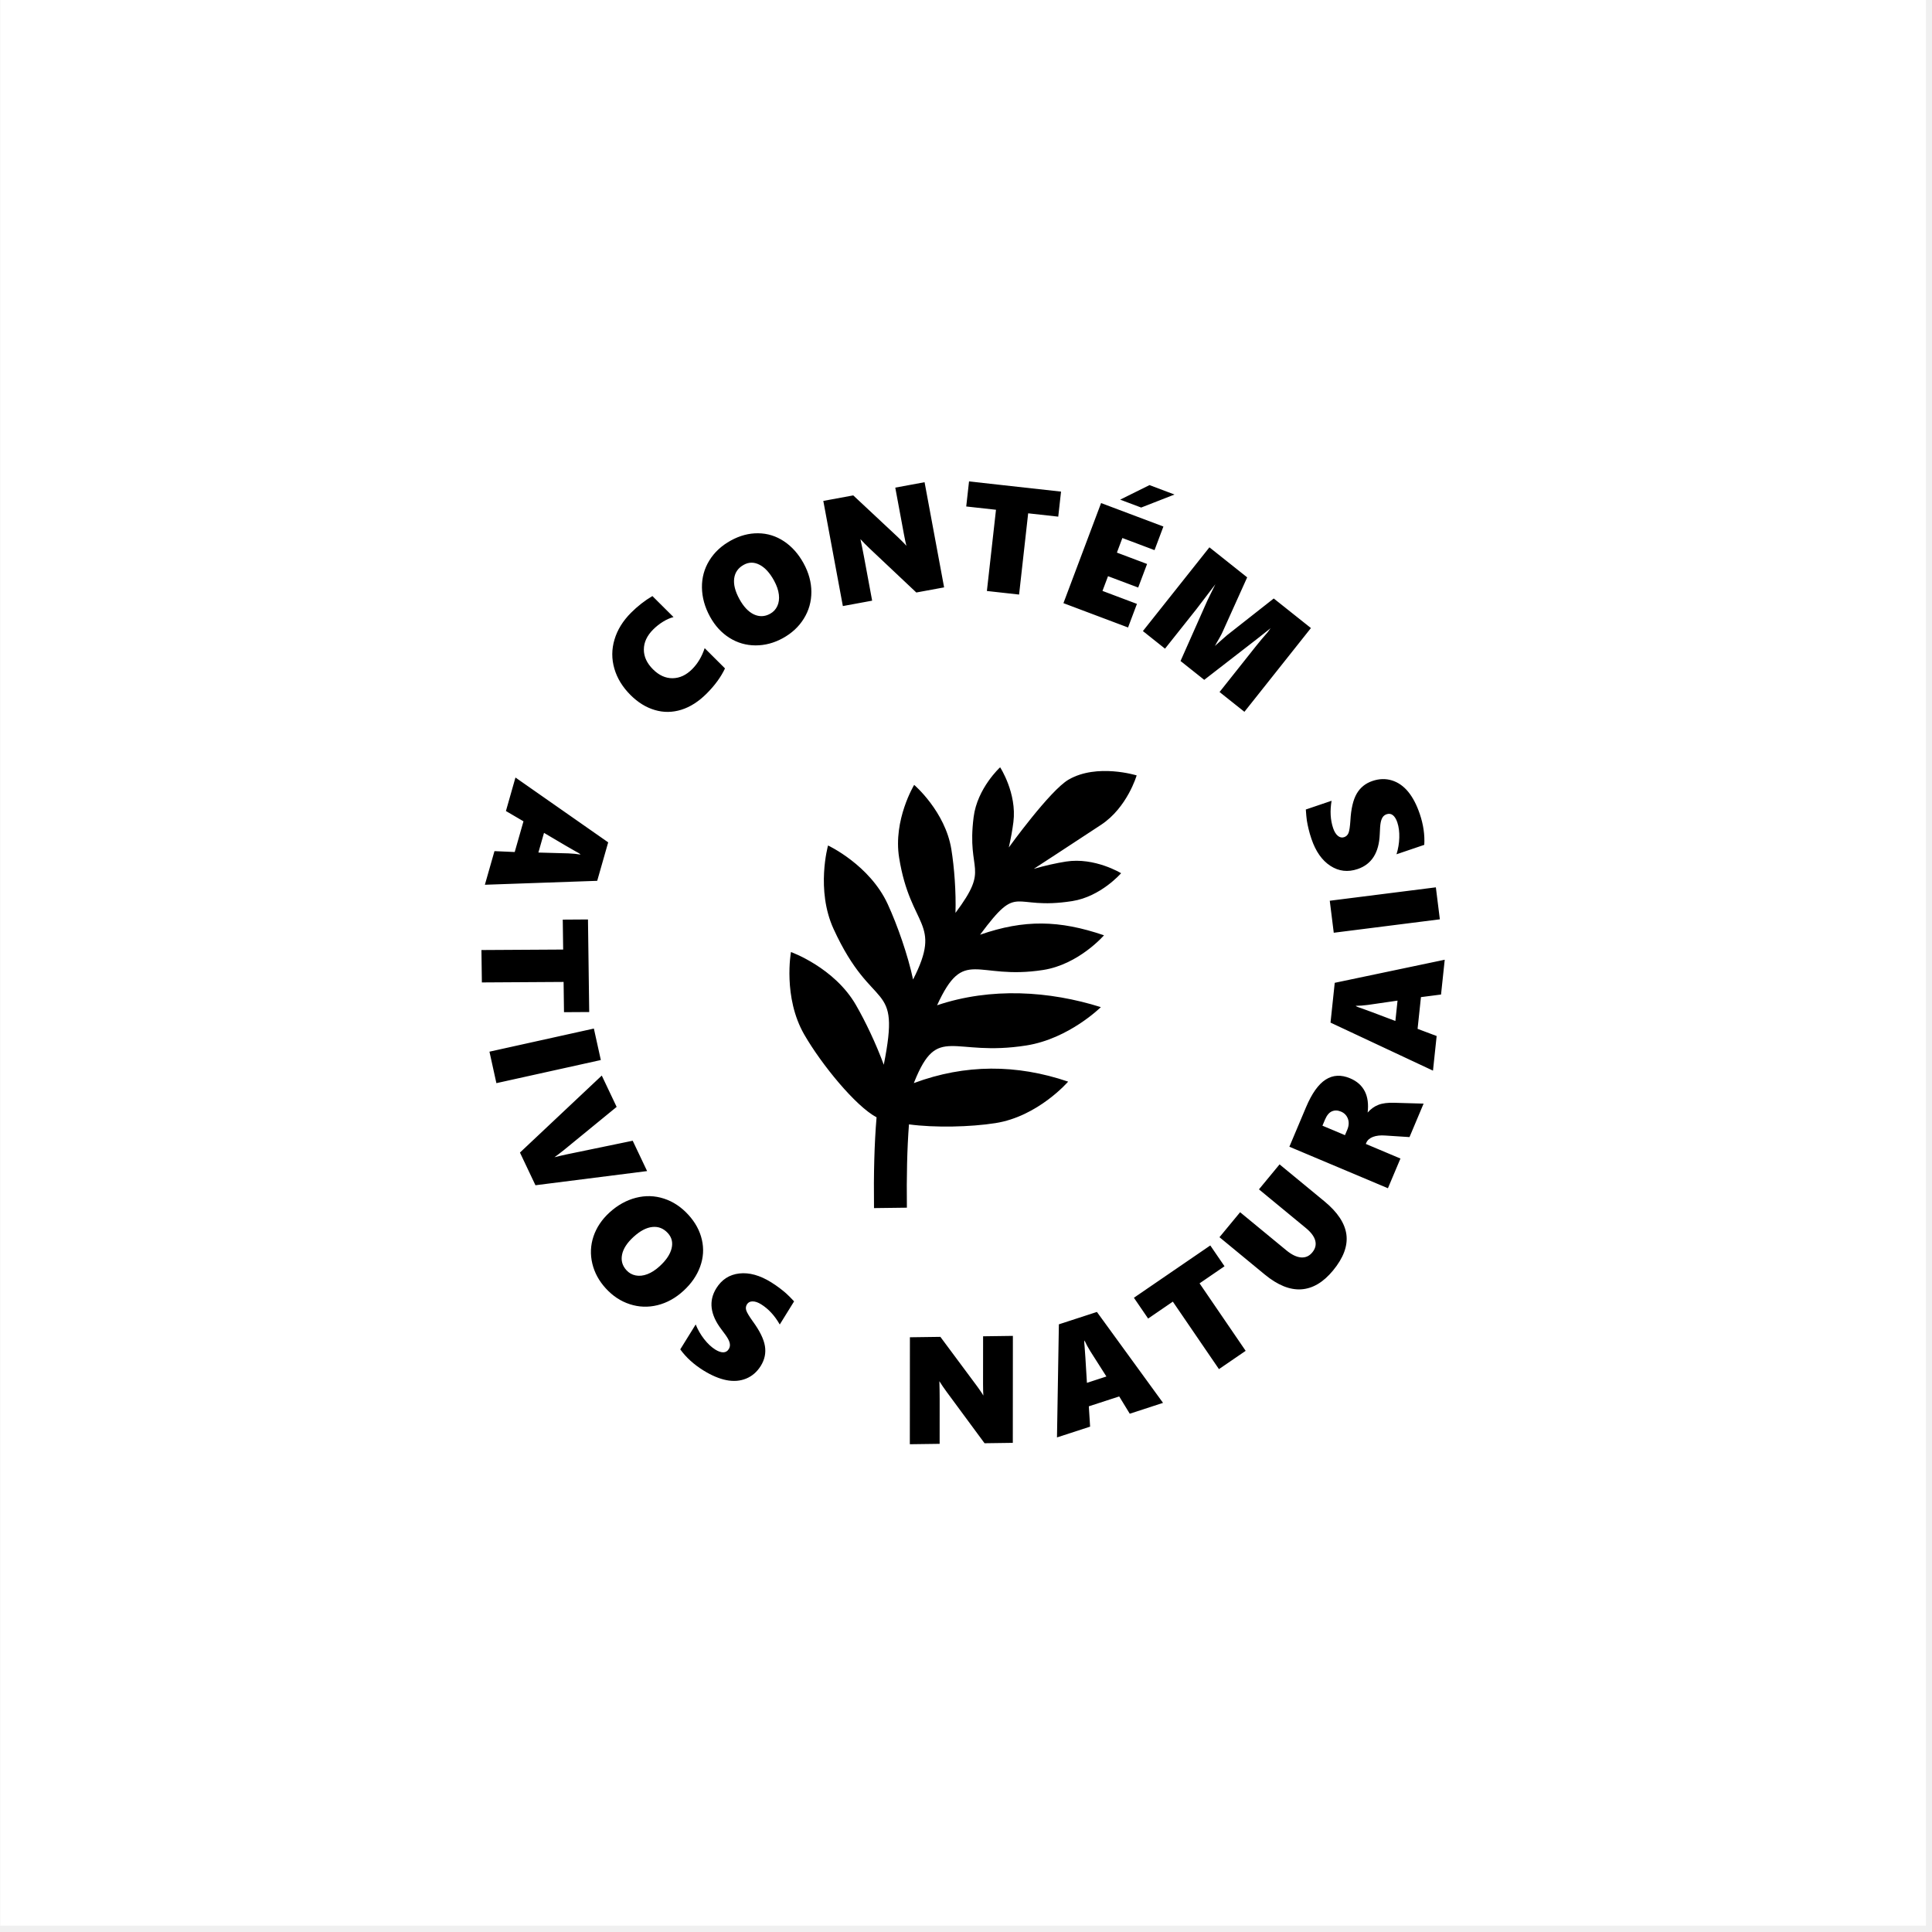
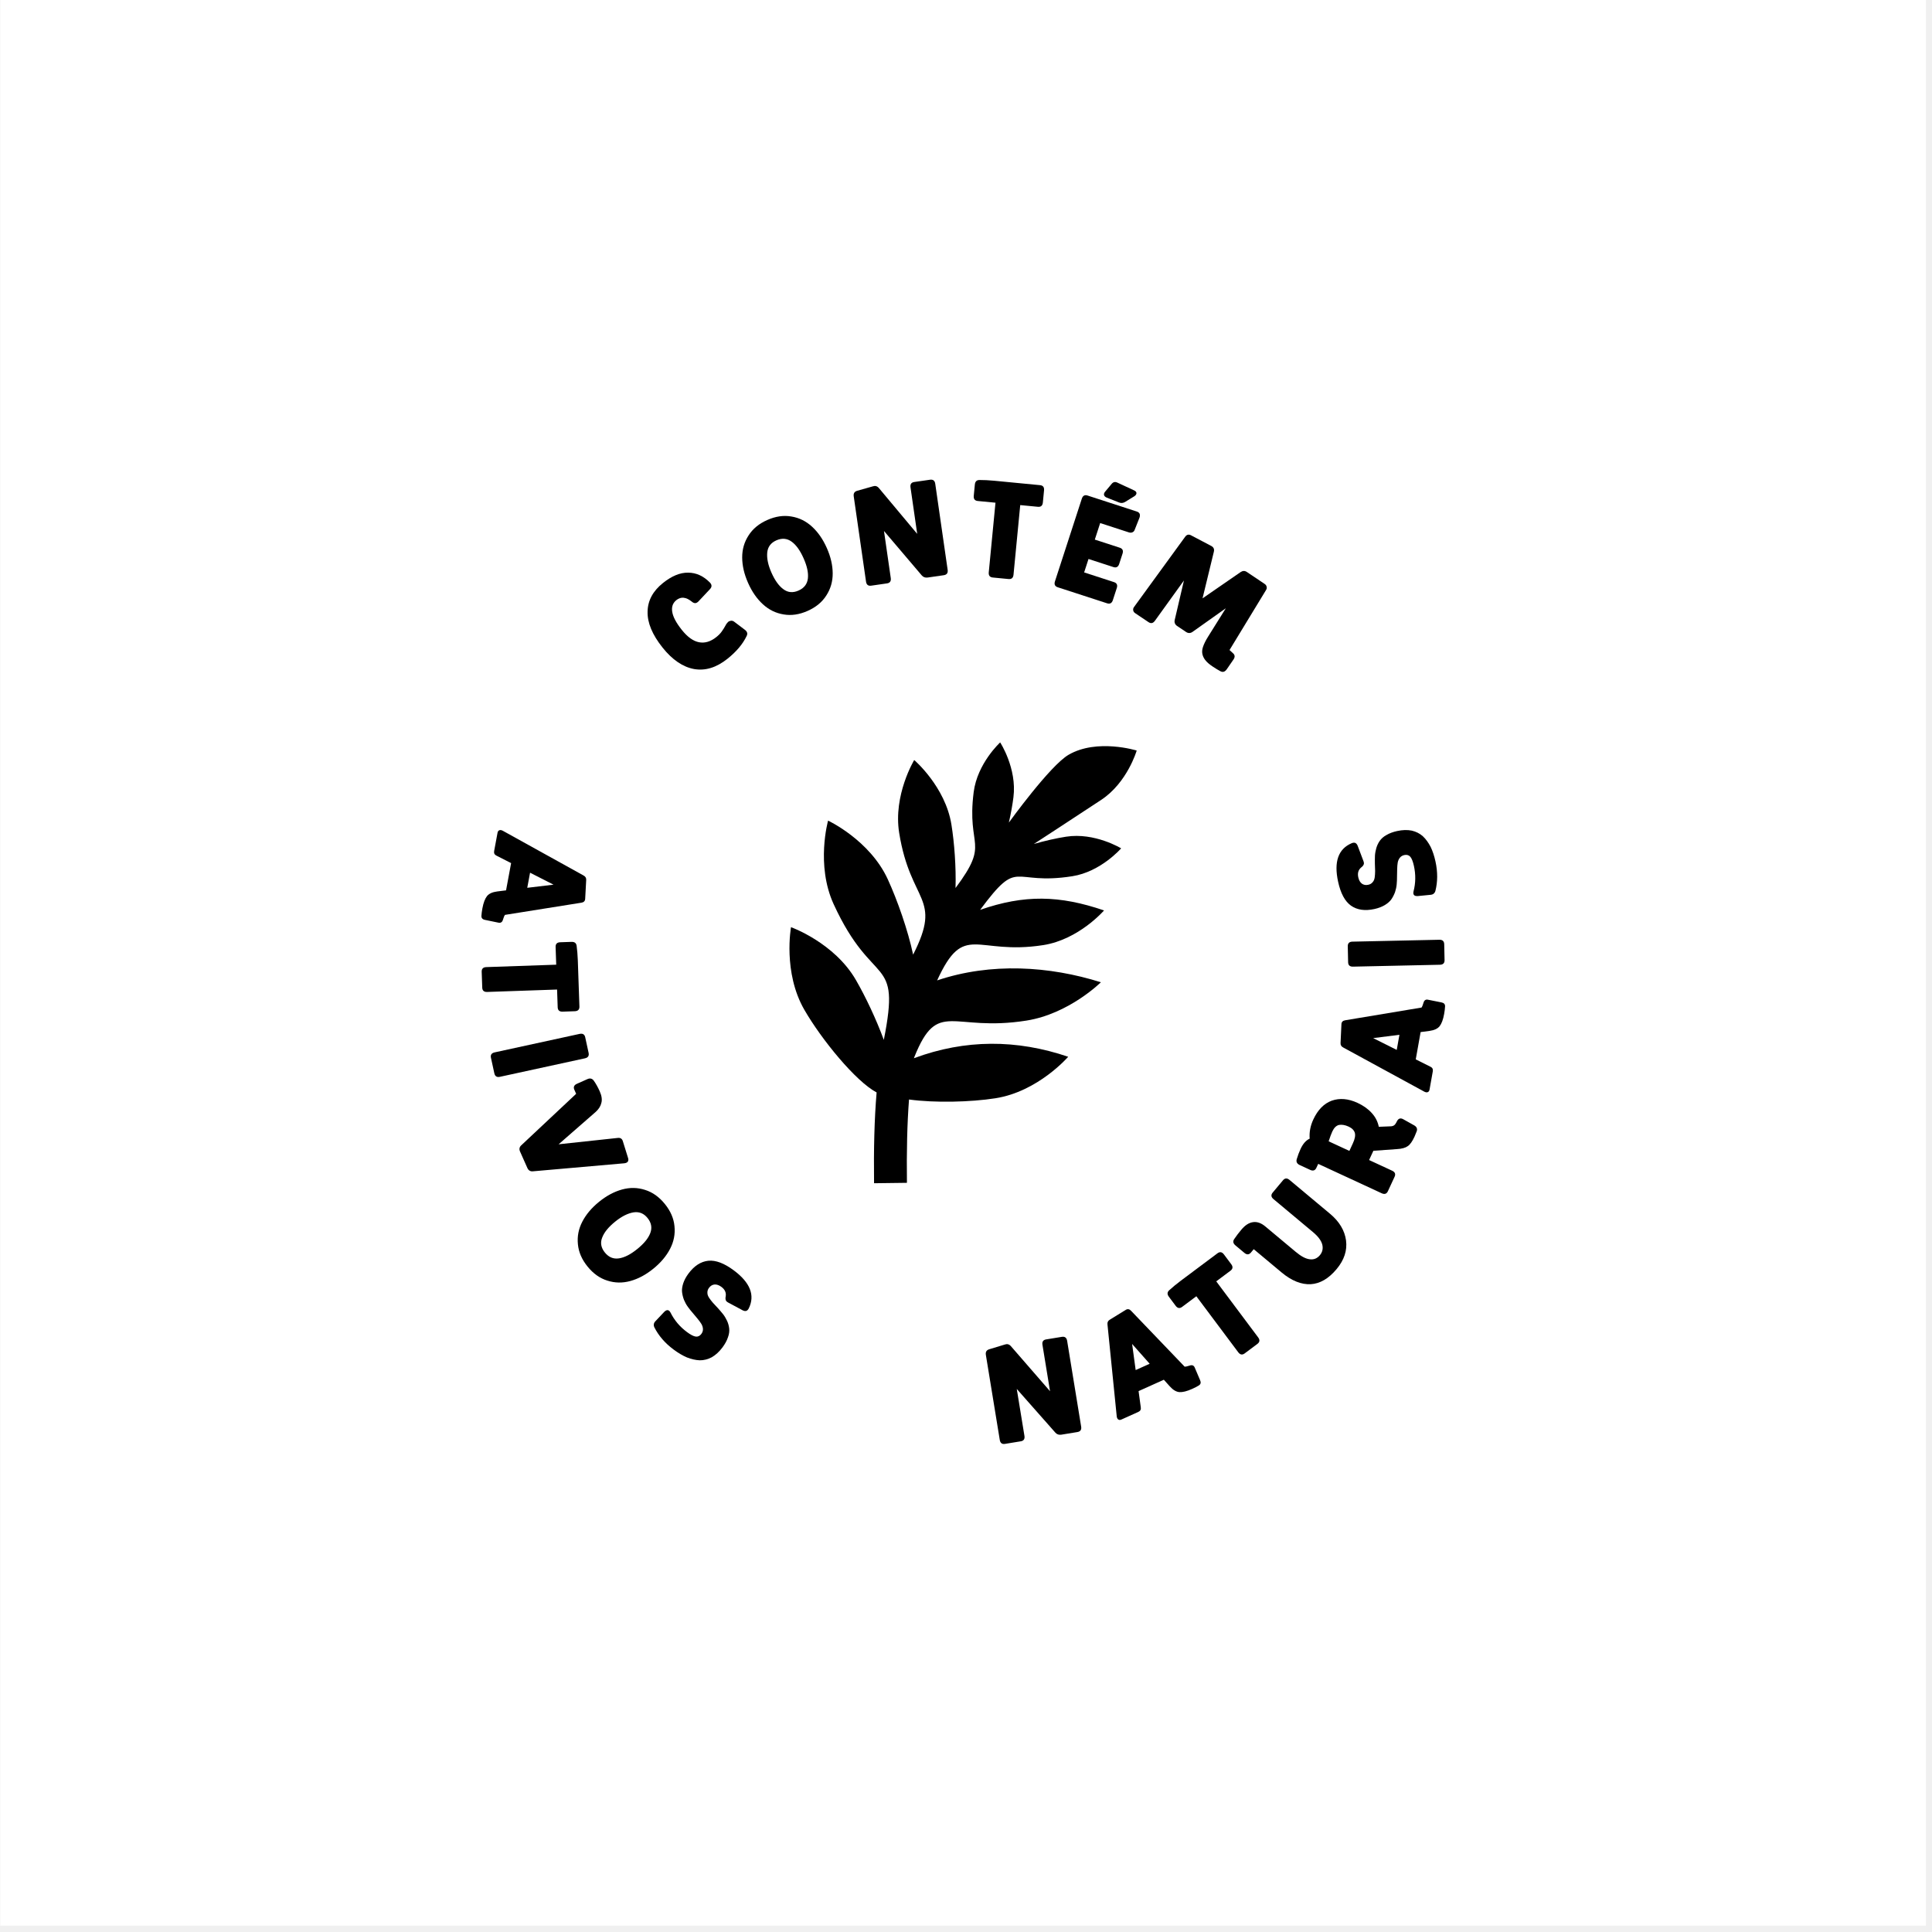
<svg xmlns="http://www.w3.org/2000/svg" width="100%" height="100%" viewBox="0 0 237 237" version="1.1" xml:space="preserve" style="fill-rule:evenodd;clip-rule:evenodd;stroke-linejoin:round;stroke-miterlimit:2;">
  <rect id="icon_4" x="0.032" y="0" width="236.22" height="236.22" style="fill:white;" />
-   <path id="naturais" d="M147.151,157.429L152.807,165.708L149.53,167.952L143.873,159.673L140.842,161.748L139.097,159.197L148.467,152.781L150.213,155.333L147.151,157.429ZM149.603,84.891L154.074,79.26C154.496,78.729 154.974,78.161 155.511,77.551L155.866,77.062C155.031,77.714 154.471,78.179 154.142,78.426L147.724,83.397L144.817,81.086L148.084,73.726C148.162,73.536 148.511,72.866 149.091,71.674C147.841,73.299 147.079,74.329 146.76,74.73L142.913,79.572L140.2,77.414L148.36,67.141L152.992,70.825L149.973,77.524C149.915,77.666 149.774,77.934 149.552,78.329C149.329,78.724 149.146,79.021 149.033,79.242C149.451,78.864 149.94,78.42 150.527,77.918L156.251,73.417L160.812,77.044L152.654,87.317L149.603,84.891ZM69.137,120.455L59.111,120.516L59.058,116.541L69.084,116.482L69.034,112.811L72.127,112.79L72.279,124.147L69.186,124.165L69.137,120.455ZM60.042,129.01L72.851,126.174L73.704,130.036L60.893,132.871L60.042,129.01ZM83.837,158.35C82.866,159.239 81.803,159.825 80.654,160.108C79.504,160.391 78.37,160.35 77.258,159.987C76.144,159.626 75.164,158.98 74.31,158.044C73.479,157.137 72.927,156.122 72.659,155.001C72.392,153.878 72.438,152.768 72.803,151.674C73.172,150.58 73.825,149.602 74.764,148.742C75.752,147.84 76.828,147.239 77.999,146.936C79.172,146.634 80.318,146.667 81.438,147.031C82.56,147.393 83.561,148.055 84.443,149.02C85.29,149.947 85.843,150.962 86.099,152.072C86.357,153.181 86.285,154.283 85.887,155.379C85.489,156.476 84.806,157.464 83.837,158.35ZM80.921,155.328C81.717,154.601 82.205,153.876 82.383,153.149C82.562,152.423 82.411,151.796 81.925,151.265C81.394,150.687 80.759,150.436 80.024,150.515C79.285,150.591 78.516,151 77.709,151.738C76.924,152.457 76.455,153.181 76.309,153.903C76.163,154.629 76.34,155.266 76.848,155.819C77.156,156.158 77.532,156.37 77.976,156.458C78.421,156.548 78.896,156.498 79.401,156.308C79.906,156.12 80.411,155.793 80.921,155.328ZM120.776,177.043L116.148,170.771C115.782,170.276 115.485,169.833 115.234,169.431C115.251,170.077 115.271,170.802 115.269,171.607L115.266,177.116L111.61,177.165L111.619,164.044L115.357,163.993L119.788,169.955L119.991,170.236L120.226,170.57C120.307,170.685 120.383,170.796 120.451,170.904L120.63,171.194C120.61,170.928 120.591,170.466 120.591,169.807L120.597,163.924L124.251,163.874L124.242,176.995L120.776,177.043ZM88.936,81.994C88.445,83.04 87.7,84.064 86.696,85.07C85.71,86.059 84.671,86.724 83.577,87.066C82.486,87.405 81.401,87.418 80.326,87.098C79.252,86.783 78.259,86.169 77.347,85.26C76.367,84.283 75.704,83.2 75.363,82.017C75.018,80.83 75.025,79.641 75.38,78.455C75.732,77.265 76.409,76.167 77.414,75.161C78.217,74.358 79.088,73.677 80.031,73.12L82.621,75.698C82.208,75.802 81.777,75.992 81.334,76.264C80.892,76.538 80.488,76.857 80.121,77.224C79.362,77.985 78.983,78.803 78.982,79.68C78.98,80.551 79.353,81.358 80.101,82.105C80.844,82.846 81.648,83.209 82.513,83.198C83.382,83.187 84.18,82.815 84.912,82.081C85.592,81.4 86.099,80.546 86.442,79.509L88.936,81.994ZM176.773,122L174.309,122.318L173.896,126.21L176.235,127.089L175.786,131.336L163.216,125.444L163.733,120.563L177.226,117.731L176.773,122ZM166.299,123.386C166.434,123.504 166.669,123.57 166.994,123.68C167.321,123.788 168.714,124.31 171.172,125.243L171.437,122.747L167.792,123.276C167.257,123.347 166.757,123.384 166.299,123.386ZM138.589,173.422L137.293,171.301L133.566,172.515L133.725,175.007L129.661,176.329L129.893,162.456L134.559,160.937L142.67,172.091L138.589,173.422ZM133.033,164.43C132.982,164.601 133.017,164.843 133.049,165.184C133.086,165.525 133.179,167.009 133.334,169.635L135.723,168.855L133.745,165.748C133.46,165.288 133.223,164.848 133.033,164.43ZM168.362,95.801C169.187,95.521 169.981,95.499 170.744,95.733C171.504,95.967 172.17,96.432 172.742,97.124C173.31,97.82 173.787,98.728 174.165,99.849C174.605,101.147 174.791,102.412 174.716,103.639L171.311,104.795C171.513,104.145 171.632,103.466 171.652,102.757C171.672,102.047 171.592,101.421 171.407,100.876C171.269,100.467 171.086,100.174 170.864,99.998C170.639,99.825 170.387,99.785 170.103,99.882C169.903,99.949 169.74,100.066 169.627,100.228C169.512,100.395 169.428,100.614 169.373,100.886C169.317,101.16 169.276,101.645 169.255,102.344C169.163,104.605 168.261,106.025 166.545,106.606C165.343,107.014 164.228,106.883 163.2,106.214C162.172,105.546 161.396,104.444 160.876,102.905C160.73,102.472 160.609,102.067 160.523,101.691C160.432,101.317 160.364,100.972 160.313,100.654C160.268,100.34 160.224,99.891 160.186,99.303L163.346,98.231C163.136,99.471 163.198,100.594 163.542,101.605C163.684,102.024 163.872,102.33 164.115,102.532C164.36,102.733 164.615,102.788 164.887,102.695C165.143,102.609 165.325,102.433 165.428,102.171C165.528,101.908 165.605,101.404 165.654,100.659C165.736,99.197 165.999,98.092 166.436,97.347C166.87,96.604 167.513,96.087 168.362,95.801ZM176.628,112.774L163.613,114.421L163.123,110.495L176.138,108.85L176.628,112.774ZM162.464,147.365C164.087,148.703 164.988,150.069 165.166,151.459C165.342,152.85 164.794,154.316 163.521,155.857C162.333,157.298 161.038,158.066 159.634,158.163C158.232,158.258 156.735,157.652 155.15,156.347L149.594,151.769L152.125,148.705L157.794,153.376C158.442,153.911 159.039,154.201 159.592,154.249C160.143,154.292 160.604,154.091 160.978,153.637C161.354,153.183 161.477,152.7 161.343,152.189C161.21,151.678 160.821,151.159 160.176,150.63L154.436,145.899L156.965,142.835L162.464,147.365ZM93.331,167.545C92.873,168.284 92.274,168.805 91.538,169.109C90.801,169.413 89.99,169.476 89.11,169.304C88.23,169.129 87.286,168.731 86.28,168.107C85.117,167.384 84.169,166.526 83.448,165.529L85.342,162.472C85.595,163.104 85.937,163.701 86.371,164.264C86.808,164.822 87.268,165.257 87.755,165.56C88.122,165.786 88.451,165.898 88.734,165.891C89.017,165.883 89.236,165.755 89.394,165.5C89.506,165.321 89.555,165.125 89.539,164.928C89.525,164.727 89.45,164.504 89.318,164.256C89.188,164.012 88.911,163.61 88.482,163.058C87.116,161.254 86.91,159.582 87.865,158.041C88.531,156.964 89.475,156.356 90.695,156.217C91.911,156.08 93.211,156.438 94.591,157.294C94.978,157.537 95.327,157.775 95.633,158.008C95.941,158.242 96.214,158.464 96.453,158.676C96.689,158.89 97.011,159.21 97.412,159.639L95.654,162.478C95.029,161.384 94.268,160.558 93.36,159.995C92.986,159.763 92.643,159.644 92.327,159.644C92.013,159.642 91.78,159.763 91.628,160.007C91.485,160.239 91.458,160.49 91.546,160.759C91.635,161.022 91.896,161.461 92.331,162.069C93.198,163.25 93.697,164.271 93.834,165.123C93.972,165.974 93.804,166.781 93.331,167.545ZM172.905,139.488L169.917,139.295C169.331,139.251 168.836,139.309 168.426,139.461C168.018,139.62 167.743,139.859 167.606,140.184L167.546,140.328L171.794,142.118L170.257,145.762L158.168,140.67L160.208,135.833C160.921,134.142 161.723,133.009 162.617,132.437C163.512,131.863 164.511,131.809 165.619,132.278C166.452,132.627 167.049,133.154 167.412,133.859C167.779,134.567 167.889,135.437 167.77,136.477C168.159,136.037 168.594,135.72 169.092,135.53C169.589,135.336 170.246,135.252 171.055,135.28L174.634,135.382L172.905,139.488ZM164.502,136.361C164.096,136.191 163.726,136.182 163.385,136.33C163.046,136.474 162.764,136.813 162.541,137.339L162.225,138.089L164.988,139.251L165.267,138.596C165.473,138.104 165.499,137.657 165.351,137.244C165.199,136.831 164.916,136.536 164.502,136.361ZM112.405,72.682L106.693,67.297C106.242,66.874 105.866,66.486 105.548,66.134C105.683,66.767 105.835,67.476 105.981,68.268L106.987,73.684L103.394,74.347L100.996,61.447L104.67,60.77L110.133,65.88L110.383,66.125C110.48,66.218 110.58,66.313 110.677,66.412C110.779,66.512 110.874,66.609 110.962,66.703C111.048,66.799 111.121,66.886 111.19,66.959C111.123,66.698 111.018,66.247 110.898,65.599L109.824,59.818L113.418,59.154L115.815,72.054L112.405,72.682ZM98.577,69.099C99.209,70.255 99.528,71.424 99.532,72.608C99.534,73.793 99.227,74.887 98.61,75.88C97.997,76.877 97.135,77.677 96.026,78.287C94.947,78.88 93.832,79.174 92.678,79.171C91.526,79.167 90.457,78.858 89.481,78.245C88.506,77.63 87.709,76.764 87.096,75.643C86.453,74.473 86.126,73.282 86.108,72.074C86.093,70.865 86.395,69.759 87.014,68.756C87.631,67.751 88.513,66.933 89.656,66.305C90.757,65.701 91.876,65.402 93.012,65.417C94.151,65.429 95.204,65.758 96.176,66.404C97.147,67.051 97.945,67.949 98.577,69.099ZM94.951,71.219C94.432,70.275 93.845,69.627 93.18,69.284C92.519,68.939 91.872,68.937 91.242,69.282C90.551,69.663 90.16,70.22 90.063,70.954C89.964,71.688 90.18,72.533 90.704,73.491C91.217,74.425 91.809,75.051 92.477,75.368C93.145,75.677 93.808,75.657 94.465,75.296C94.867,75.077 95.161,74.761 95.353,74.349C95.545,73.938 95.608,73.463 95.543,72.93C95.48,72.393 95.281,71.824 94.951,71.219ZM130.453,73.99L135.071,61.711L142.716,64.589L141.627,67.485L137.683,65.999L137.011,67.788L140.713,69.183L139.623,72.075L135.922,70.682L135.242,72.488L139.469,74.08L138.379,76.974L130.453,73.99ZM60.657,104.409L63.14,104.518L64.216,100.751L62.062,99.489L63.232,95.379L74.607,103.332L73.26,108.051L59.48,108.534L60.657,104.409ZM71.215,104.831C71.103,104.691 70.884,104.586 70.583,104.422C70.278,104.262 68.994,103.508 66.734,102.169L66.044,104.583L69.725,104.684C70.265,104.706 70.764,104.755 71.215,104.831ZM126.126,62.969L125.012,72.935L121.063,72.497L122.179,62.533L118.528,62.13L118.872,59.055L130.159,60.307L129.816,63.378L126.126,62.969ZM65.684,145.395L63.783,141.385L73.82,131.94L75.644,135.783L69.204,141.053C68.686,141.475 68.279,141.765 68.017,141.959C68.421,141.86 68.922,141.731 69.53,141.606L77.614,139.934L79.381,143.657L65.684,145.395ZM139.99,62.261L137.413,61.292L141.01,59.508L144.076,60.664L139.99,62.261ZM122.105,137.774C119.038,138.254 114.669,138.356 111.504,137.927C111.274,140.929 111.203,144.285 111.248,148.147L107.215,148.198C107.164,143.995 107.253,140.337 107.529,137.061C104.962,135.7 100.783,130.591 98.667,126.926C96.015,122.332 97.029,116.786 97.029,116.786C97.029,116.786 102.342,118.681 104.993,123.275C106.167,125.305 107.478,128.067 108.413,130.612C110.54,119.935 107.115,124.542 102.26,113.966C100.049,109.146 101.577,103.716 101.577,103.716C101.577,103.716 106.689,106.098 108.902,110.919C110.086,113.501 111.373,117.165 112.008,120.156C115.642,113.017 111.7,113.937 110.298,105.224C109.545,100.57 112.142,96.282 112.142,96.282C112.142,96.282 115.954,99.538 116.704,104.19C117.066,106.427 117.288,109.431 117.21,111.984C121.505,106.244 118.554,107.18 119.436,100.228C119.883,96.686 122.686,94.123 122.686,94.123C122.686,94.123 124.763,97.301 124.314,100.845C124.198,101.775 124.002,102.863 123.752,103.958C123.752,103.958 128.797,96.96 131.085,95.636C134.579,93.611 139.435,95.12 139.435,95.12C139.435,95.12 138.291,99.054 135.075,101.176C131.601,103.471 126.818,106.581 126.818,106.581C128.182,106.186 129.6,105.87 130.769,105.688C134.289,105.138 137.525,107.117 137.525,107.117C137.525,107.117 135.049,109.987 131.527,110.539C123.968,111.724 125.098,108.11 120.228,114.662C125.647,112.779 129.949,112.862 135.429,114.733C135.429,114.733 132.349,118.303 127.97,118.987C119.684,120.284 118.285,116.031 114.953,123.318C121.58,121.089 128.74,121.562 135.042,123.545C135.042,123.545 131.143,127.418 125.907,128.247C116.765,129.695 115.05,125.513 112.165,132.701L112.101,132.864L112.142,132.849C118.393,130.529 124.718,130.534 131.03,132.685C131.03,132.685 127.346,136.956 122.105,137.774Z" />
+   <g id="NATURAIS">
+     <path id="naturais" d="M122.111,134.724C119.043,135.204 114.674,135.306 111.51,134.877C111.28,137.879 111.208,141.235 111.254,145.097L107.221,145.148C107.17,140.945 107.259,137.287 107.535,134.011C104.968,132.65 100.788,127.541 98.672,123.876C96.021,119.282 97.034,113.736 97.034,113.736C97.034,113.736 102.348,115.631 104.999,120.225C106.173,122.255 107.484,125.018 108.418,127.562C110.546,116.885 107.121,121.492 102.265,110.916C100.054,106.096 101.582,100.666 101.582,100.666C101.582,100.666 106.695,103.048 108.908,107.869C110.091,110.451 111.378,114.115 112.014,117.106C115.647,109.967 111.705,110.887 110.303,102.174C109.551,97.52 112.147,93.232 112.147,93.232C112.147,93.232 115.959,96.489 116.71,101.14C117.072,103.377 117.294,106.381 117.215,108.934C121.51,103.195 118.56,104.13 119.441,97.178C119.888,93.636 122.692,91.073 122.692,91.073C122.692,91.073 124.769,94.251 124.32,97.795C124.203,98.725 124.008,99.814 123.758,100.909C123.758,100.909 128.802,93.91 131.09,92.586C134.585,90.561 139.44,92.07 139.44,92.07C139.44,92.07 138.297,96.004 135.08,98.126C131.607,100.421 126.823,103.531 126.823,103.531C128.187,103.137 129.606,102.82 130.775,102.638C134.295,102.088 137.53,104.067 137.53,104.067C137.53,104.067 135.054,106.938 131.532,107.489C123.973,108.674 125.103,105.061 120.234,111.612C125.653,109.729 129.955,109.812 135.434,111.683C135.434,111.683 132.354,115.253 127.975,115.937C119.689,117.234 118.291,112.981 114.959,120.268C121.585,118.039 128.746,118.512 135.047,120.495C135.047,120.495 131.149,124.368 125.912,125.197C116.77,126.645 115.056,122.463 112.17,129.651L112.107,129.814L112.147,129.8C118.399,127.479 124.724,127.485 131.036,129.635C131.036,129.635 127.351,133.906 122.111,134.724Z" />
+     <g id="TEXT2" transform="matrix(0.2,0,0,0.2,-291.851,-3910.94)">
+       <g transform="matrix(-15.2168,81.9323,-81.9323,-15.2168,1764.92,20062.8)">
+         <path d="M0.655,-0.156C0.674,-0.154 0.683,-0.144 0.682,-0.126L0.68,-0.027C0.68,-0.008 0.672,0.003 0.655,0.005C0.639,0.007 0.621,0.008 0.6,0.008C0.557,0.008 0.526,0.002 0.505,-0.009C0.485,-0.02 0.469,-0.042 0.458,-0.076L0.438,-0.139L0.234,-0.139L0.2,-0.024C0.196,-0.008 0.186,-0 0.169,-0L0.033,-0C0.023,-0 0.016,-0.003 0.012,-0.01C0.008,-0.016 0.008,-0.025 0.011,-0.035L0.226,-0.679C0.231,-0.695 0.24,-0.703 0.255,-0.705L0.393,-0.723C0.409,-0.725 0.42,-0.718 0.426,-0.701L0.617,-0.164C0.626,-0.16 0.638,-0.158 0.655,-0.156ZM0.278,-0.289L0.391,-0.289L0.333,-0.475L0.278,-0.289Z" style="fill-rule:nonzero;" />
+       </g>
+       <g transform="matrix(2.87268,83.2838,-83.2838,2.87268,1754.14,20134.4)">
+         <path d="M0.477,-0.71C0.499,-0.71 0.51,-0.698 0.51,-0.675L0.51,-0.585C0.51,-0.562 0.499,-0.55 0.477,-0.55L0.346,-0.55L0.346,-0.035C0.346,-0.012 0.335,-0 0.313,-0L0.196,-0C0.174,-0 0.163,-0.012 0.163,-0.035L0.163,-0.55L0.032,-0.55C0.01,-0.55 -0.001,-0.562 -0.001,-0.585L-0.001,-0.668C-0.001,-0.691 0.009,-0.703 0.03,-0.705C0.061,-0.708 0.097,-0.71 0.138,-0.71L0.477,-0.71Z" style="fill-rule:nonzero;" />
+       </g>
+       <g transform="matrix(17.7133,81.429,-81.429,17.7133,1758.56,20195.1)">
+         <path d="M0.103,-0C0.081,-0 0.07,-0.012 0.07,-0.035L0.07,-0.675C0.07,-0.698 0.081,-0.71 0.103,-0.71L0.22,-0.71C0.243,-0.71 0.254,-0.698 0.254,-0.675L0.254,-0.035C0.254,-0.012 0.243,-0 0.22,-0L0.103,-0Z" style="fill-rule:nonzero;" />
+       </g>
+       <g transform="matrix(33.8856,76.1329,-76.1329,33.8856,1769.24,20240.8)">
+         <path d="M0.632,-0.707C0.644,-0.706 0.651,-0.701 0.656,-0.694C0.66,-0.686 0.66,-0.677 0.656,-0.665L0.437,-0.028C0.431,-0.009 0.417,-0 0.398,-0L0.265,-0C0.246,-0 0.233,-0.009 0.227,-0.027L0.045,-0.55L0.013,-0.55C-0.009,-0.55 -0.02,-0.562 -0.02,-0.585L-0.02,-0.67C-0.02,-0.691 -0.01,-0.704 0.01,-0.708C0.035,-0.713 0.065,-0.716 0.099,-0.716C0.135,-0.716 0.163,-0.708 0.182,-0.692C0.202,-0.677 0.216,-0.655 0.225,-0.628L0.332,-0.281L0.466,-0.697C0.472,-0.717 0.485,-0.725 0.505,-0.722L0.632,-0.707Z" style="fill-rule:nonzero;" />
+       </g>
+       <g transform="matrix(52.4463,64.7598,-64.7598,52.4463,1801.53,20307.6)">
+         <path d="M0.36,0.012C0.293,0.012 0.236,-0.004 0.188,-0.036C0.139,-0.068 0.103,-0.111 0.079,-0.166C0.055,-0.221 0.043,-0.283 0.043,-0.354C0.043,-0.425 0.055,-0.487 0.079,-0.542C0.103,-0.597 0.139,-0.64 0.188,-0.672C0.236,-0.704 0.293,-0.72 0.36,-0.72C0.427,-0.72 0.484,-0.704 0.532,-0.672C0.581,-0.64 0.617,-0.597 0.641,-0.542C0.665,-0.487 0.677,-0.425 0.677,-0.354C0.677,-0.283 0.665,-0.221 0.641,-0.166C0.617,-0.111 0.581,-0.068 0.532,-0.036C0.484,-0.004 0.427,0.012 0.36,0.012ZM0.262,-0.206C0.282,-0.17 0.315,-0.152 0.36,-0.152C0.405,-0.152 0.438,-0.17 0.459,-0.206C0.48,-0.242 0.49,-0.291 0.49,-0.354C0.49,-0.417 0.48,-0.466 0.459,-0.502C0.438,-0.538 0.405,-0.556 0.36,-0.556C0.316,-0.556 0.284,-0.538 0.263,-0.502C0.242,-0.465 0.231,-0.416 0.231,-0.354C0.231,-0.291 0.241,-0.242 0.262,-0.206Z" style="fill-rule:nonzero;" />
+       </g>
+       <g transform="matrix(66.8966,49.692,-49.692,66.8966,1854.37,20367.8)">
+         <path d="M0.279,0.012C0.199,0.012 0.129,-0.004 0.067,-0.035C0.051,-0.044 0.044,-0.058 0.047,-0.077L0.058,-0.17C0.06,-0.182 0.064,-0.191 0.071,-0.195C0.078,-0.199 0.087,-0.198 0.098,-0.193C0.155,-0.164 0.216,-0.15 0.28,-0.15C0.315,-0.15 0.339,-0.154 0.353,-0.162C0.367,-0.17 0.374,-0.184 0.374,-0.202C0.374,-0.216 0.37,-0.228 0.362,-0.238C0.354,-0.248 0.344,-0.255 0.331,-0.261C0.318,-0.266 0.303,-0.271 0.286,-0.275C0.269,-0.279 0.251,-0.283 0.232,-0.288C0.213,-0.292 0.194,-0.297 0.175,-0.303C0.156,-0.309 0.139,-0.317 0.122,-0.327C0.105,-0.338 0.09,-0.35 0.076,-0.365C0.063,-0.379 0.053,-0.398 0.045,-0.421C0.037,-0.445 0.033,-0.472 0.033,-0.502C0.033,-0.573 0.053,-0.627 0.094,-0.665C0.135,-0.702 0.199,-0.72 0.286,-0.72C0.437,-0.72 0.522,-0.667 0.542,-0.562C0.544,-0.551 0.543,-0.542 0.538,-0.535C0.533,-0.529 0.526,-0.525 0.515,-0.523L0.393,-0.505C0.383,-0.504 0.375,-0.505 0.37,-0.509C0.364,-0.513 0.358,-0.52 0.353,-0.531C0.34,-0.556 0.318,-0.568 0.286,-0.568C0.265,-0.568 0.248,-0.563 0.235,-0.552C0.223,-0.541 0.217,-0.527 0.217,-0.508C0.217,-0.493 0.221,-0.482 0.229,-0.472C0.236,-0.462 0.247,-0.455 0.26,-0.45C0.273,-0.445 0.288,-0.441 0.305,-0.437C0.323,-0.434 0.34,-0.43 0.359,-0.427C0.378,-0.423 0.397,-0.419 0.416,-0.414C0.434,-0.409 0.452,-0.401 0.469,-0.392C0.487,-0.382 0.502,-0.37 0.515,-0.356C0.528,-0.342 0.539,-0.323 0.546,-0.299C0.554,-0.275 0.558,-0.247 0.558,-0.216C0.558,-0.175 0.551,-0.14 0.538,-0.11C0.524,-0.081 0.505,-0.057 0.48,-0.039C0.455,-0.022 0.425,-0.009 0.392,-0C0.359,0.008 0.321,0.012 0.279,0.012Z" style="fill-rule:nonzero;" />
+       </g>
+       <g transform="matrix(82.2418,-13.4434,13.4434,82.2418,2067.18,20441.7)">
+         <path d="M0.643,-0.71C0.666,-0.71 0.677,-0.698 0.677,-0.675L0.677,-0.035C0.677,-0.012 0.666,-0 0.643,-0L0.524,-0C0.506,-0 0.492,-0.007 0.483,-0.021L0.254,-0.385L0.254,-0.035C0.254,-0.012 0.243,-0 0.221,-0L0.103,-0C0.081,-0 0.07,-0.012 0.07,-0.035L0.07,-0.669C0.07,-0.691 0.08,-0.703 0.101,-0.706L0.221,-0.722C0.238,-0.725 0.252,-0.719 0.262,-0.703L0.493,-0.329L0.493,-0.675C0.493,-0.698 0.504,-0.71 0.526,-0.71L0.643,-0.71Z" style="fill-rule:nonzero;" />
+       </g>
+       <g transform="matrix(76.0029,-34.1761,34.1761,76.0029,2144.57,20426.5)">
+         <path d="M0.655,-0.156C0.674,-0.154 0.683,-0.144 0.682,-0.126L0.68,-0.027C0.68,-0.008 0.672,0.003 0.655,0.005C0.639,0.007 0.621,0.008 0.6,0.008C0.557,0.008 0.526,0.002 0.505,-0.009C0.485,-0.02 0.469,-0.042 0.458,-0.076L0.438,-0.139L0.234,-0.139L0.2,-0.024C0.196,-0.008 0.186,-0 0.169,-0L0.033,-0C0.023,-0 0.016,-0.003 0.012,-0.01C0.008,-0.016 0.008,-0.025 0.011,-0.035L0.226,-0.679C0.231,-0.695 0.24,-0.703 0.255,-0.705L0.393,-0.723C0.409,-0.725 0.42,-0.718 0.426,-0.701L0.617,-0.164C0.626,-0.16 0.638,-0.158 0.655,-0.156ZM0.278,-0.289L0.391,-0.289L0.333,-0.475L0.278,-0.289Z" style="fill-rule:nonzero;" />
+       </g>
+       <g transform="matrix(66.729,-49.9168,49.9168,66.729,2209.61,20394.6)">
+         <path d="M0.477,-0.71C0.499,-0.71 0.51,-0.698 0.51,-0.675L0.51,-0.585C0.51,-0.562 0.499,-0.55 0.477,-0.55L0.346,-0.55L0.346,-0.035C0.346,-0.012 0.335,-0 0.313,-0L0.196,-0C0.174,-0 0.163,-0.012 0.163,-0.035L0.163,-0.55L0.032,-0.55C0.01,-0.55 -0.001,-0.562 -0.001,-0.585L-0.001,-0.668C-0.001,-0.691 0.009,-0.703 0.03,-0.705C0.061,-0.708 0.097,-0.71 0.138,-0.71L0.477,-0.71Z" style="fill-rule:nonzero;" />
+       </g>
+       <g transform="matrix(53.4305,-63.9502,63.9502,53.4305,2259.3,20355.2)">
+         <path d="M0.355,0.012C0.264,0.012 0.195,-0.013 0.148,-0.063C0.101,-0.114 0.077,-0.187 0.077,-0.284L0.077,-0.55L0.045,-0.55C0.023,-0.55 0.012,-0.562 0.012,-0.585L0.012,-0.671C0.012,-0.694 0.022,-0.706 0.042,-0.708C0.07,-0.711 0.099,-0.712 0.128,-0.712C0.172,-0.712 0.204,-0.702 0.227,-0.681C0.249,-0.661 0.26,-0.631 0.26,-0.592L0.26,-0.3C0.26,-0.248 0.268,-0.21 0.285,-0.185C0.301,-0.16 0.325,-0.148 0.355,-0.148C0.384,-0.148 0.408,-0.16 0.426,-0.184C0.444,-0.209 0.453,-0.246 0.453,-0.296L0.453,-0.675C0.453,-0.698 0.464,-0.71 0.486,-0.71L0.604,-0.71C0.626,-0.71 0.637,-0.698 0.637,-0.675L0.637,-0.286C0.637,-0.197 0.612,-0.125 0.562,-0.07C0.511,-0.015 0.443,0.012 0.355,0.012Z" style="fill-rule:nonzero;" />
+       </g>
+       <g transform="matrix(35.0151,-75.62,75.62,35.0151,2306.47,20294.1)">
+         <path d="M0.611,-0.156C0.635,-0.155 0.646,-0.143 0.644,-0.119L0.637,-0.028C0.635,-0.007 0.625,0.005 0.606,0.007C0.588,0.008 0.574,0.009 0.562,0.009C0.524,0.009 0.495,0.004 0.478,-0.007C0.46,-0.017 0.442,-0.038 0.425,-0.07L0.341,-0.222L0.266,-0.222L0.266,-0.035C0.266,-0.012 0.255,-0 0.233,-0L0.116,-0C0.094,-0 0.083,-0.012 0.083,-0.035L0.083,-0.55L0.051,-0.55C0.029,-0.55 0.018,-0.562 0.018,-0.585L0.018,-0.67C0.018,-0.692 0.028,-0.705 0.048,-0.708C0.076,-0.712 0.103,-0.714 0.128,-0.714C0.171,-0.714 0.203,-0.704 0.225,-0.685C0.266,-0.708 0.312,-0.72 0.364,-0.72C0.443,-0.72 0.504,-0.698 0.547,-0.655C0.59,-0.611 0.612,-0.551 0.612,-0.476C0.612,-0.429 0.604,-0.386 0.588,-0.349C0.572,-0.311 0.548,-0.282 0.518,-0.26L0.558,-0.182C0.563,-0.172 0.569,-0.166 0.576,-0.162C0.583,-0.158 0.595,-0.156 0.611,-0.156ZM0.266,-0.55L0.266,-0.382L0.327,-0.382C0.362,-0.382 0.387,-0.388 0.403,-0.401C0.418,-0.414 0.426,-0.434 0.426,-0.462C0.426,-0.492 0.419,-0.515 0.407,-0.532C0.394,-0.548 0.373,-0.556 0.343,-0.556C0.325,-0.556 0.299,-0.554 0.266,-0.55Z" style="fill-rule:nonzero;" />
+       </g>
+       <g transform="matrix(14.6375,-82.0377,82.0377,14.6375,2335.59,20225.7)">
+         <path d="M0.655,-0.156C0.674,-0.154 0.683,-0.144 0.682,-0.126L0.68,-0.027C0.68,-0.008 0.672,0.003 0.655,0.005C0.639,0.007 0.621,0.008 0.6,0.008C0.557,0.008 0.526,0.002 0.505,-0.009C0.485,-0.02 0.469,-0.042 0.458,-0.076L0.438,-0.139L0.234,-0.139L0.2,-0.024C0.196,-0.008 0.186,-0 0.169,-0L0.033,-0C0.023,-0 0.016,-0.003 0.012,-0.01C0.008,-0.016 0.008,-0.025 0.011,-0.035L0.226,-0.679C0.231,-0.695 0.24,-0.703 0.255,-0.705L0.393,-0.723C0.409,-0.725 0.42,-0.718 0.426,-0.701L0.617,-0.164C0.626,-0.16 0.638,-0.158 0.655,-0.156ZM0.278,-0.289L0.391,-0.289L0.333,-0.475L0.278,-0.289Z" style="fill-rule:nonzero;" />
+       </g>
+       <g transform="matrix(-1.81652,-83.3135,83.3135,-1.81652,2345.47,20152.2)">
+         <path d="M0.103,-0C0.081,-0 0.07,-0.012 0.07,-0.035L0.07,-0.675C0.07,-0.698 0.081,-0.71 0.103,-0.71L0.22,-0.71C0.243,-0.71 0.254,-0.698 0.254,-0.675L0.254,-0.035C0.254,-0.012 0.243,-0 0.22,-0L0.103,-0Z" style="fill-rule:nonzero;" />
+       </g>
+       <g transform="matrix(-17.8088,-81.4082,81.4082,-17.8088,2343.7,20106)">
+         <path d="M0.279,0.012C0.199,0.012 0.129,-0.004 0.067,-0.035C0.051,-0.044 0.044,-0.058 0.047,-0.077L0.058,-0.17C0.06,-0.182 0.064,-0.191 0.071,-0.195C0.078,-0.199 0.087,-0.198 0.098,-0.193C0.155,-0.164 0.216,-0.15 0.28,-0.15C0.315,-0.15 0.339,-0.154 0.353,-0.162C0.367,-0.17 0.374,-0.184 0.374,-0.202C0.374,-0.216 0.37,-0.228 0.362,-0.238C0.354,-0.248 0.344,-0.255 0.331,-0.261C0.318,-0.266 0.303,-0.271 0.286,-0.275C0.269,-0.279 0.251,-0.283 0.232,-0.288C0.213,-0.292 0.194,-0.297 0.175,-0.303C0.156,-0.309 0.139,-0.317 0.122,-0.327C0.105,-0.338 0.09,-0.35 0.076,-0.365C0.063,-0.379 0.053,-0.398 0.045,-0.421C0.037,-0.445 0.033,-0.472 0.033,-0.502C0.033,-0.573 0.053,-0.627 0.094,-0.665C0.135,-0.702 0.199,-0.72 0.286,-0.72C0.437,-0.72 0.522,-0.667 0.542,-0.562C0.544,-0.551 0.543,-0.542 0.538,-0.535C0.533,-0.529 0.526,-0.525 0.515,-0.523L0.393,-0.505C0.383,-0.504 0.375,-0.505 0.37,-0.509C0.364,-0.513 0.358,-0.52 0.353,-0.531C0.34,-0.556 0.318,-0.568 0.286,-0.568C0.265,-0.568 0.248,-0.563 0.235,-0.552C0.223,-0.541 0.217,-0.527 0.217,-0.508C0.217,-0.493 0.221,-0.482 0.229,-0.472C0.236,-0.462 0.247,-0.455 0.26,-0.45C0.273,-0.445 0.288,-0.441 0.305,-0.437C0.323,-0.434 0.34,-0.43 0.359,-0.427C0.378,-0.423 0.397,-0.419 0.416,-0.414C0.434,-0.409 0.452,-0.401 0.469,-0.392C0.487,-0.382 0.502,-0.37 0.515,-0.356C0.528,-0.342 0.539,-0.323 0.546,-0.299C0.554,-0.275 0.558,-0.247 0.558,-0.216C0.558,-0.175 0.551,-0.14 0.538,-0.11C0.524,-0.081 0.505,-0.057 0.48,-0.039C0.455,-0.022 0.425,-0.009 0.392,-0C0.359,0.008 0.321,0.012 0.279,0.012Z" style="fill-rule:nonzero;" />
+       </g>
+     </g>
+     <g id="TEXT1" transform="matrix(0.2,0,0,0.2,-374.96,-3916.47)">
+       <g transform="matrix(65.1494,-51.9615,51.9615,65.1494,2296.58,20004.6)">
+         <path d="M0.365,0.012C0.261,0.012 0.182,-0.019 0.126,-0.082C0.071,-0.145 0.043,-0.235 0.043,-0.35C0.043,-0.471 0.069,-0.563 0.122,-0.626C0.174,-0.689 0.248,-0.72 0.342,-0.72C0.424,-0.72 0.488,-0.702 0.534,-0.664C0.58,-0.627 0.607,-0.575 0.614,-0.507C0.616,-0.485 0.606,-0.472 0.584,-0.469L0.46,-0.451C0.449,-0.45 0.441,-0.452 0.435,-0.456C0.429,-0.461 0.424,-0.469 0.422,-0.481C0.41,-0.534 0.383,-0.56 0.341,-0.56C0.307,-0.56 0.281,-0.544 0.263,-0.512C0.244,-0.479 0.235,-0.43 0.235,-0.363C0.235,-0.297 0.249,-0.247 0.277,-0.214C0.305,-0.181 0.346,-0.164 0.4,-0.164C0.421,-0.164 0.44,-0.166 0.457,-0.171C0.473,-0.175 0.494,-0.183 0.518,-0.193C0.525,-0.195 0.531,-0.196 0.539,-0.197C0.546,-0.197 0.553,-0.195 0.561,-0.19C0.568,-0.185 0.573,-0.177 0.575,-0.166L0.598,-0.076C0.604,-0.054 0.598,-0.039 0.58,-0.031C0.52,-0.002 0.449,0.012 0.365,0.012Z" style="fill-rule:nonzero;" />
+       </g>
+       <g transform="matrix(76.1845,-33.7692,33.7692,76.1845,2342.31,19968.3)">
+         <path d="M0.36,0.012C0.293,0.012 0.236,-0.004 0.188,-0.036C0.139,-0.068 0.103,-0.111 0.079,-0.166C0.055,-0.221 0.043,-0.283 0.043,-0.354C0.043,-0.425 0.055,-0.487 0.079,-0.542C0.103,-0.597 0.139,-0.64 0.188,-0.672C0.236,-0.704 0.293,-0.72 0.36,-0.72C0.427,-0.72 0.484,-0.704 0.532,-0.672C0.581,-0.64 0.617,-0.597 0.641,-0.542C0.665,-0.487 0.677,-0.425 0.677,-0.354C0.677,-0.283 0.665,-0.221 0.641,-0.166C0.617,-0.111 0.581,-0.068 0.532,-0.036C0.484,-0.004 0.427,0.012 0.36,0.012ZM0.262,-0.206C0.282,-0.17 0.315,-0.152 0.36,-0.152C0.405,-0.152 0.438,-0.17 0.459,-0.206C0.48,-0.242 0.49,-0.291 0.49,-0.354C0.49,-0.417 0.48,-0.466 0.459,-0.502C0.438,-0.538 0.405,-0.556 0.36,-0.556C0.316,-0.556 0.284,-0.538 0.263,-0.502C0.242,-0.465 0.231,-0.416 0.231,-0.354C0.231,-0.291 0.241,-0.242 0.262,-0.206Z" style="fill-rule:nonzero;" />
+       </g>
+       <g transform="matrix(82.4811,-11.8878,11.8878,82.4811,2400.62,19942.8)">
+         <path d="M0.643,-0.71C0.666,-0.71 0.677,-0.698 0.677,-0.675L0.677,-0.035C0.677,-0.012 0.666,-0 0.643,-0L0.524,-0C0.506,-0 0.492,-0.007 0.483,-0.021L0.254,-0.385L0.254,-0.035C0.254,-0.012 0.243,-0 0.221,-0L0.103,-0C0.081,-0 0.07,-0.012 0.07,-0.035L0.07,-0.669C0.07,-0.691 0.08,-0.703 0.101,-0.706L0.221,-0.722C0.238,-0.725 0.252,-0.719 0.262,-0.703L0.493,-0.329L0.493,-0.675C0.493,-0.698 0.504,-0.71 0.526,-0.71L0.643,-0.71Z" style="fill-rule:nonzero;" />
+       </g>
+       <g transform="matrix(82.948,8.00458,-8.00458,82.948,2467.46,19935)">
+         <path d="M0.477,-0.71C0.499,-0.71 0.51,-0.698 0.51,-0.675L0.51,-0.585C0.51,-0.562 0.499,-0.55 0.477,-0.55L0.346,-0.55L0.346,-0.035C0.346,-0.012 0.335,-0 0.313,-0L0.196,-0C0.174,-0 0.163,-0.012 0.163,-0.035L0.163,-0.55L0.032,-0.55C0.01,-0.55 -0.001,-0.562 -0.001,-0.585L-0.001,-0.668C-0.001,-0.691 0.009,-0.703 0.03,-0.705C0.061,-0.708 0.097,-0.71 0.138,-0.71L0.477,-0.71Z" style="fill-rule:nonzero;" />
+       </g>
+       <g transform="matrix(79.2539,25.754,-25.754,79.2539,2515.41,19939.9)">
+         <path d="M0.242,-0.739C0.23,-0.74 0.222,-0.744 0.217,-0.751C0.213,-0.759 0.213,-0.768 0.218,-0.779L0.245,-0.846C0.252,-0.864 0.265,-0.871 0.284,-0.868L0.416,-0.852C0.429,-0.851 0.437,-0.846 0.44,-0.838C0.442,-0.83 0.44,-0.82 0.431,-0.81L0.38,-0.75C0.369,-0.738 0.356,-0.732 0.34,-0.733L0.242,-0.739ZM0.485,-0.164C0.507,-0.164 0.518,-0.152 0.518,-0.129L0.518,-0.035C0.518,-0.012 0.507,-0 0.485,-0L0.103,-0C0.081,-0 0.07,-0.012 0.07,-0.035L0.07,-0.675C0.07,-0.698 0.081,-0.71 0.103,-0.71L0.484,-0.71C0.506,-0.71 0.517,-0.698 0.517,-0.674L0.511,-0.58C0.511,-0.569 0.508,-0.561 0.501,-0.555C0.495,-0.549 0.486,-0.546 0.476,-0.546L0.254,-0.546L0.254,-0.418L0.447,-0.418C0.469,-0.418 0.48,-0.406 0.48,-0.383L0.48,-0.303C0.48,-0.28 0.469,-0.268 0.447,-0.268L0.254,-0.268L0.254,-0.164L0.485,-0.164Z" style="fill-rule:nonzero;" />
+       </g>
+       <g transform="matrix(69.184,46.4544,-46.4544,69.184,2563.99,19953.7)">
+         <path d="M0.862,-0.157C0.883,-0.155 0.893,-0.143 0.893,-0.121L0.892,-0.032C0.891,-0.009 0.881,0.003 0.861,0.005C0.841,0.007 0.819,0.008 0.795,0.008C0.769,0.008 0.747,0.006 0.73,0.001C0.714,-0.003 0.698,-0.011 0.685,-0.022C0.671,-0.034 0.661,-0.05 0.655,-0.072C0.649,-0.094 0.645,-0.122 0.644,-0.156L0.636,-0.402L0.529,-0.12C0.522,-0.103 0.509,-0.094 0.49,-0.094L0.411,-0.094C0.392,-0.094 0.379,-0.103 0.372,-0.12L0.266,-0.4L0.254,-0.034C0.253,-0.011 0.242,-0 0.22,-0L0.103,-0C0.092,-0 0.084,-0.003 0.078,-0.01C0.072,-0.016 0.069,-0.025 0.07,-0.036L0.094,-0.669C0.094,-0.691 0.104,-0.703 0.124,-0.705L0.291,-0.723C0.311,-0.725 0.324,-0.717 0.331,-0.698L0.453,-0.367L0.578,-0.684C0.585,-0.701 0.597,-0.71 0.615,-0.71L0.773,-0.71C0.783,-0.71 0.791,-0.707 0.797,-0.701C0.804,-0.695 0.807,-0.687 0.807,-0.676L0.83,-0.162C0.841,-0.16 0.852,-0.158 0.862,-0.157Z" style="fill-rule:nonzero;" />
+       </g>
+     </g>
+   </g>
</svg>
